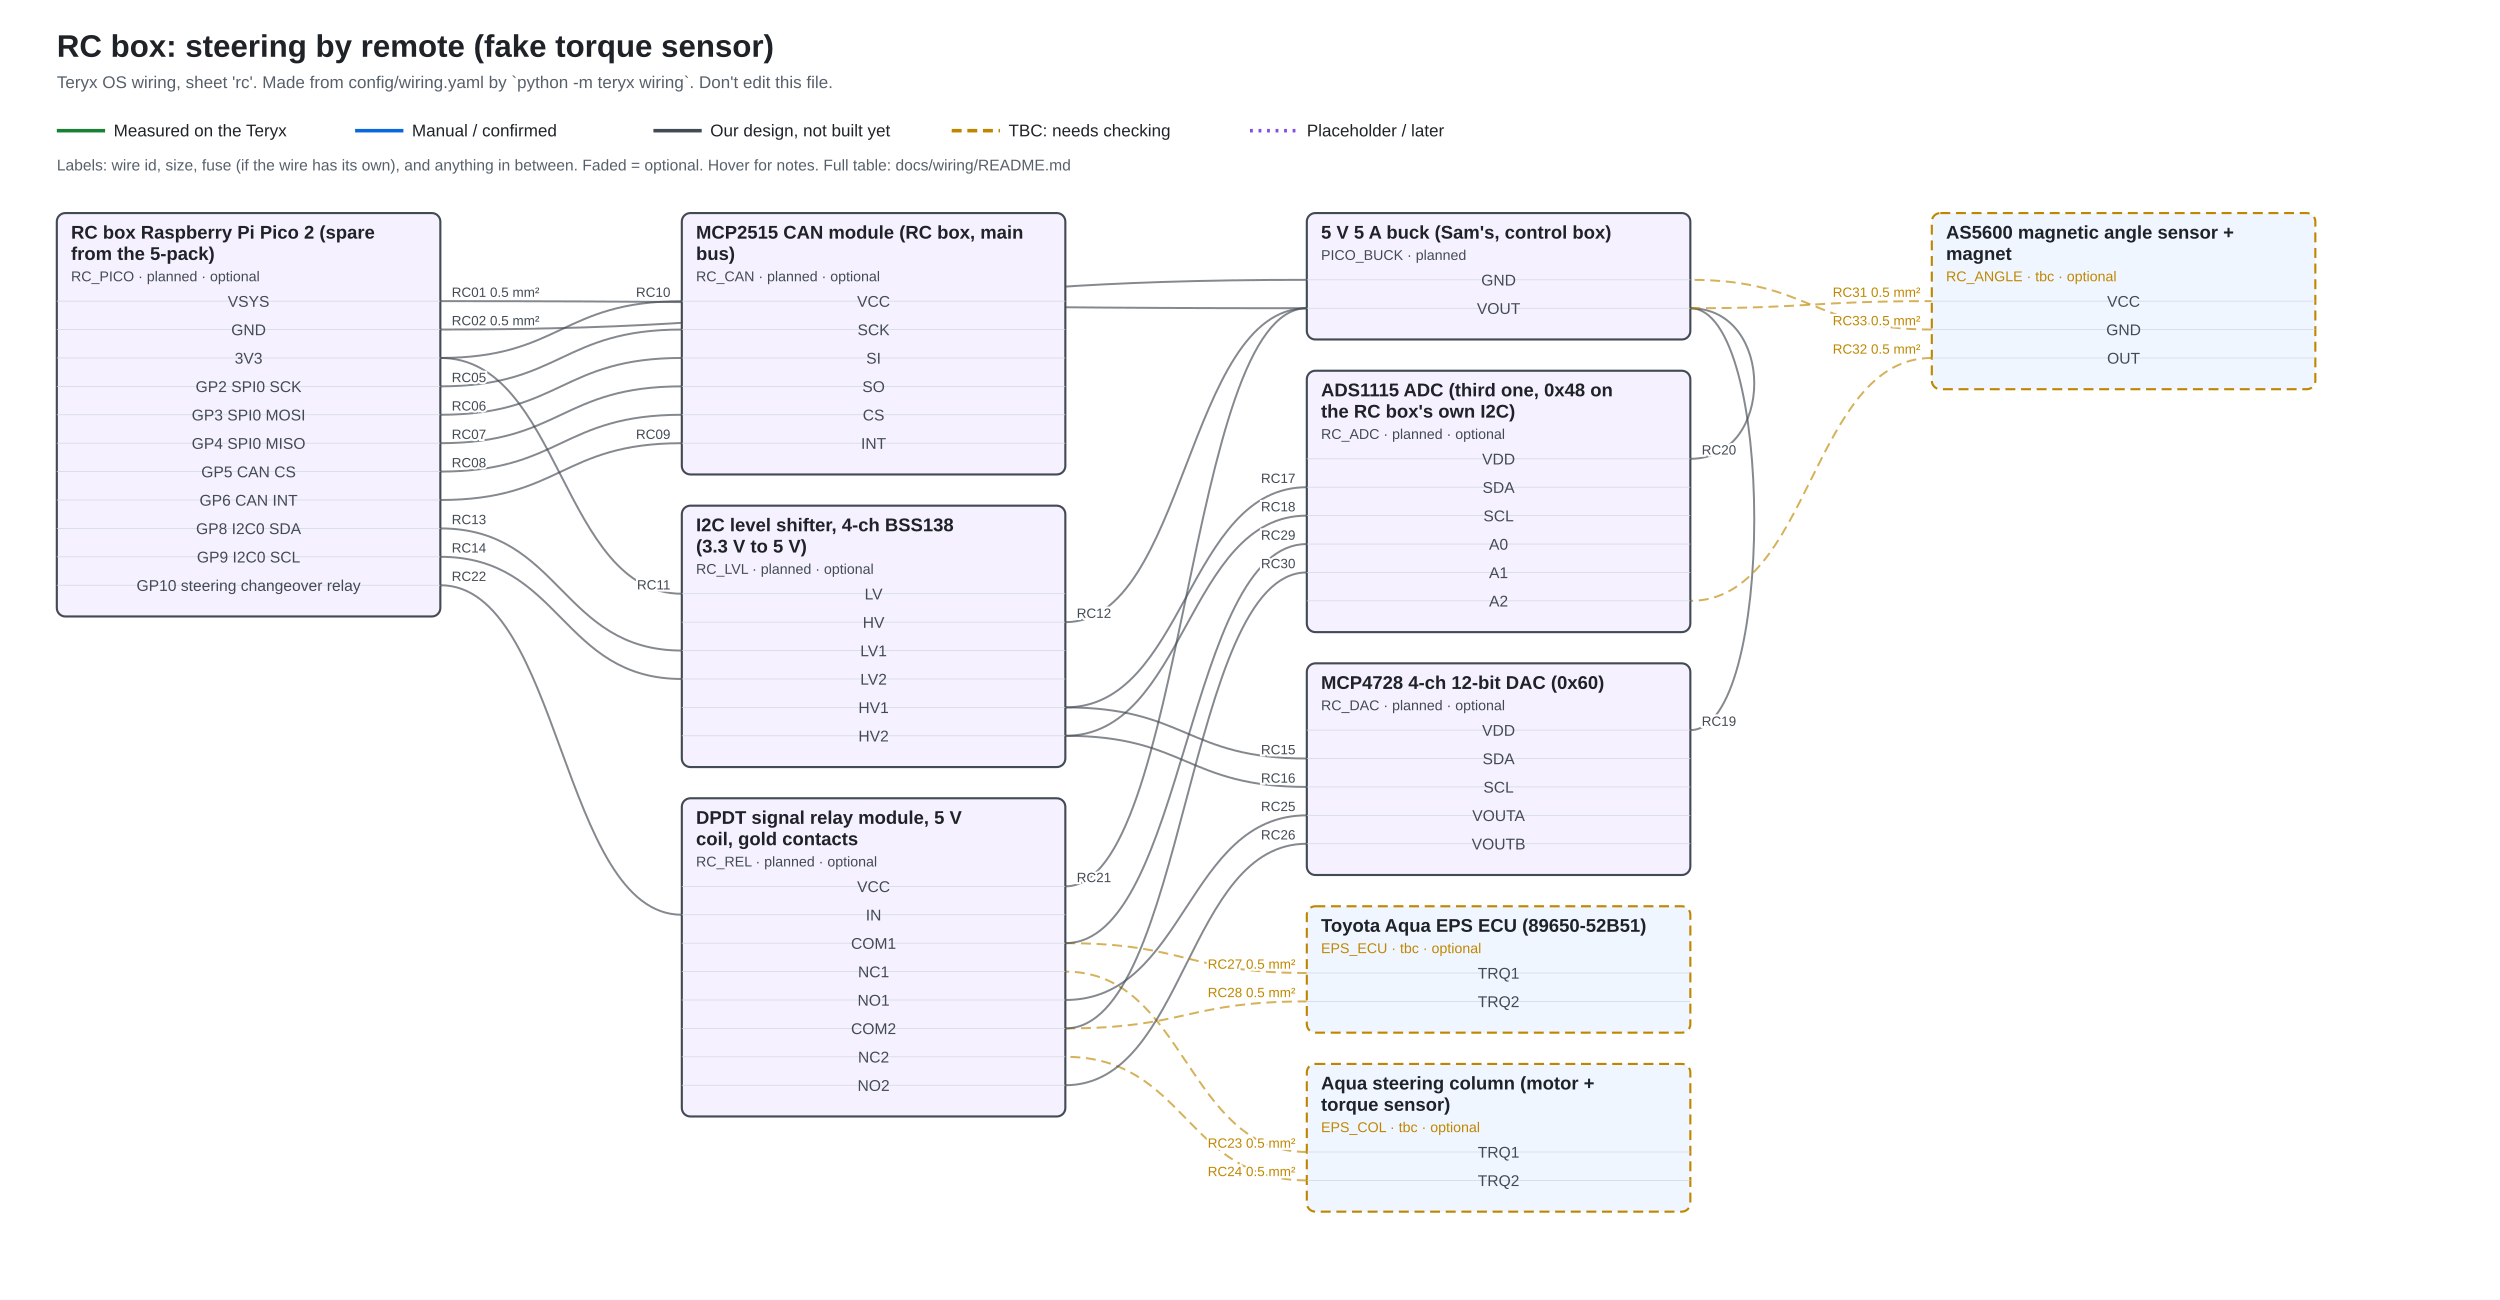
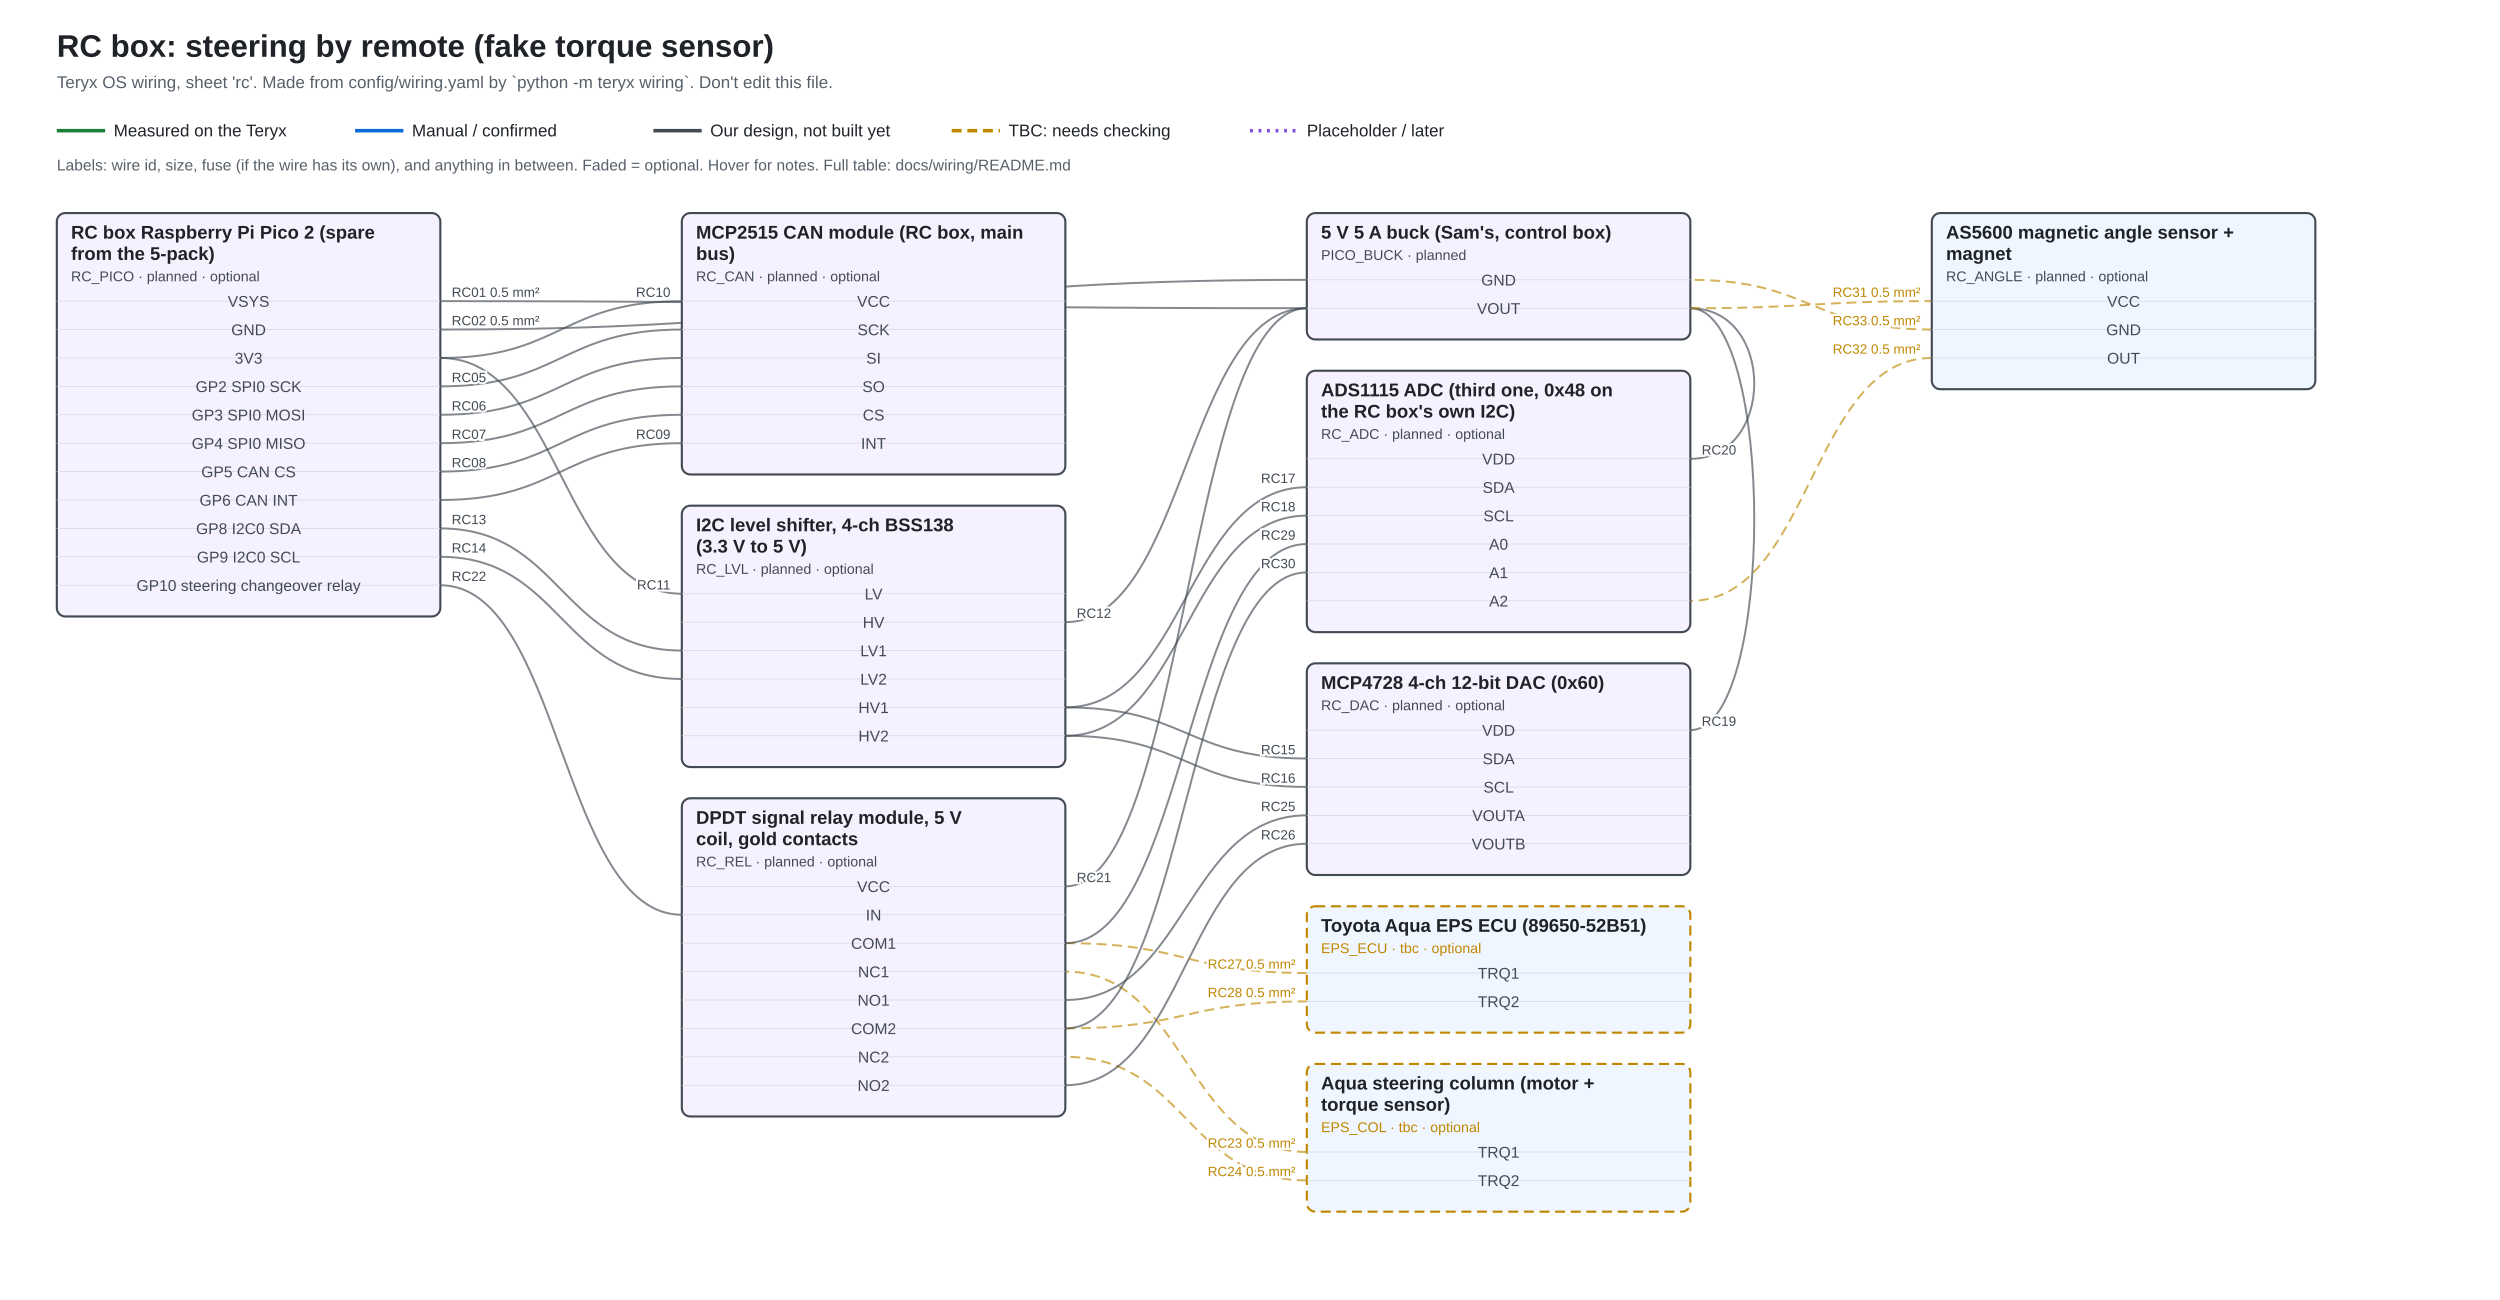
<svg xmlns="http://www.w3.org/2000/svg" viewBox="0 0 1760 915" width="1760" height="915" font-family="Arial, Helvetica, sans-serif" data-sheet="rc">
  <rect width="1760" height="915" fill="#ffffff" />
  <text x="40" y="40" font-size="22" text-anchor="start" font-weight="bold" fill="#1f2328">RC box: steering by remote (fake torque sensor)</text>
  <text x="40" y="62" font-size="12" text-anchor="start" font-weight="normal" fill="#57606a">Teryx OS wiring, sheet 'rc'. Made from config/wiring.yaml by `python -m teryx wiring`. Don't edit this file.</text>
  <line x1="40" y1="92" x2="74" y2="92" stroke="#1a7f37" stroke-width="2.5" />
  <text x="80" y="96" font-size="12" text-anchor="start" font-weight="normal" fill="#1f2328">Measured on the Teryx</text>
  <line x1="250" y1="92" x2="284" y2="92" stroke="#0969da" stroke-width="2.5" />
  <text x="290" y="96" font-size="12" text-anchor="start" font-weight="normal" fill="#1f2328">Manual / confirmed</text>
  <line x1="460" y1="92" x2="494" y2="92" stroke="#424a53" stroke-width="2.5" />
  <text x="500" y="96" font-size="12" text-anchor="start" font-weight="normal" fill="#1f2328">Our design, not built yet</text>
  <line x1="670" y1="92" x2="704" y2="92" stroke="#bf8700" stroke-width="2.5" stroke-dasharray="7 4" />
  <text x="710" y="96" font-size="12" text-anchor="start" font-weight="normal" fill="#1f2328">TBC: needs checking</text>
  <line x1="880" y1="92" x2="914" y2="92" stroke="#8250df" stroke-width="2.5" stroke-dasharray="2 4" />
  <text x="920" y="96" font-size="12" text-anchor="start" font-weight="normal" fill="#1f2328">Placeholder / later</text>
  <text x="40" y="120" font-size="11" text-anchor="start" font-weight="normal" fill="#57606a">Labels: wire id, size, fuse (if the wire has its own), and anything in between. Faded = optional. Hover for notes. Full table: docs/wiring/README.md</text>
  <g data-wire="RC01" data-from="PICO_BUCK.VOUT" data-to="RC_PICO.VSYS" data-status="planned">
    <path d="M920,217 C615,217 615,212 310,212" fill="none" stroke="#424a53" stroke-width="1.4" stroke-opacity="0.65" />
  </g>
  <g data-wire="RC02" data-from="RC_PICO.GND" data-to="PICO_BUCK.GND" data-status="planned">
    <path d="M310,232 C615,232 615,197 920,197" fill="none" stroke="#424a53" stroke-width="1.4" stroke-opacity="0.65" />
  </g>
  <g data-wire="RC05" data-from="RC_PICO.GP2" data-to="RC_CAN.SCK" data-status="planned">
    <path d="M310,272 C395,272 395,232 480,232" fill="none" stroke="#424a53" stroke-width="1.4" stroke-opacity="0.65" />
  </g>
  <g data-wire="RC06" data-from="RC_PICO.GP3" data-to="RC_CAN.SI" data-status="planned">
    <path d="M310,292 C395,292 395,252 480,252" fill="none" stroke="#424a53" stroke-width="1.4" stroke-opacity="0.65" />
  </g>
  <g data-wire="RC07" data-from="RC_PICO.GP4" data-to="RC_CAN.SO" data-status="planned">
    <path d="M310,312 C395,312 395,272 480,272" fill="none" stroke="#424a53" stroke-width="1.4" stroke-opacity="0.65" />
  </g>
  <g data-wire="RC08" data-from="RC_PICO.GP5" data-to="RC_CAN.CS" data-status="planned">
    <path d="M310,332 C395,332 395,292 480,292" fill="none" stroke="#424a53" stroke-width="1.4" stroke-opacity="0.65" />
  </g>
  <g data-wire="RC09" data-from="RC_CAN.INT" data-to="RC_PICO.GP6" data-status="planned">
    <path d="M480,312 C395,312 395,352 310,352" fill="none" stroke="#424a53" stroke-width="1.4" stroke-opacity="0.65" />
  </g>
  <g data-wire="RC10" data-from="RC_PICO.3V3" data-to="RC_CAN.VCC" data-status="planned">
    <path d="M310,252 C395,252 395,212 480,212" fill="none" stroke="#424a53" stroke-width="1.4" stroke-opacity="0.65" />
  </g>
  <g data-wire="RC11" data-from="RC_PICO.3V3" data-to="RC_LVL.LV" data-status="planned">
    <path d="M310,252 C395,252 395,418 480,418" fill="none" stroke="#424a53" stroke-width="1.4" stroke-opacity="0.65" />
  </g>
  <g data-wire="RC12" data-from="PICO_BUCK.VOUT" data-to="RC_LVL.HV" data-status="planned">
    <path d="M920,217 C835,217 835,438 750,438" fill="none" stroke="#424a53" stroke-width="1.4" stroke-opacity="0.65" />
  </g>
  <g data-wire="RC13" data-from="RC_PICO.GP8" data-to="RC_LVL.LV1" data-status="planned">
    <path d="M310,372 C395,372 395,458 480,458" fill="none" stroke="#424a53" stroke-width="1.4" stroke-opacity="0.65" />
  </g>
  <g data-wire="RC14" data-from="RC_PICO.GP9" data-to="RC_LVL.LV2" data-status="planned">
    <path d="M310,392 C395,392 395,478 480,478" fill="none" stroke="#424a53" stroke-width="1.4" stroke-opacity="0.65" />
  </g>
  <g data-wire="RC15" data-from="RC_LVL.HV1" data-to="RC_DAC.SDA" data-status="planned">
    <path d="M750,498 C835,498 835,534 920,534" fill="none" stroke="#424a53" stroke-width="1.4" stroke-opacity="0.65" />
  </g>
  <g data-wire="RC16" data-from="RC_LVL.HV2" data-to="RC_DAC.SCL" data-status="planned">
    <path d="M750,518 C835,518 835,554 920,554" fill="none" stroke="#424a53" stroke-width="1.4" stroke-opacity="0.65" />
  </g>
  <g data-wire="RC17" data-from="RC_LVL.HV1" data-to="RC_ADC.SDA" data-status="planned">
    <path d="M750,498 C835,498 835,343 920,343" fill="none" stroke="#424a53" stroke-width="1.4" stroke-opacity="0.65" />
  </g>
  <g data-wire="RC18" data-from="RC_LVL.HV2" data-to="RC_ADC.SCL" data-status="planned">
    <path d="M750,518 C835,518 835,363 920,363" fill="none" stroke="#424a53" stroke-width="1.4" stroke-opacity="0.65" />
  </g>
  <g data-wire="RC19" data-from="PICO_BUCK.VOUT" data-to="RC_DAC.VDD" data-status="planned">
    <path d="M1190,217 C1250,217 1250,514 1190,514" fill="none" stroke="#424a53" stroke-width="1.4" stroke-opacity="0.65" />
  </g>
  <g data-wire="RC20" data-from="PICO_BUCK.VOUT" data-to="RC_ADC.VDD" data-status="planned">
    <path d="M1190,217 C1250,217 1250,323 1190,323" fill="none" stroke="#424a53" stroke-width="1.4" stroke-opacity="0.65" />
  </g>
  <g data-wire="RC21" data-from="PICO_BUCK.VOUT" data-to="RC_REL.VCC" data-status="planned">
    <path d="M920,217 C835,217 835,624 750,624" fill="none" stroke="#424a53" stroke-width="1.4" stroke-opacity="0.65" />
  </g>
  <g data-wire="RC22" data-from="RC_PICO.GP10" data-to="RC_REL.IN" data-status="planned">
    <path d="M310,412 C395,412 395,644 480,644" fill="none" stroke="#424a53" stroke-width="1.4" stroke-opacity="0.65" />
  </g>
  <g data-wire="RC23" data-from="EPS_COL.TRQ1" data-to="RC_REL.NC1" data-status="tbc">
    <path d="M920,811 C835,811 835,684 750,684" fill="none" stroke="#bf8700" stroke-width="1.4" stroke-dasharray="7 4" stroke-opacity="0.65" />
  </g>
  <g data-wire="RC24" data-from="EPS_COL.TRQ2" data-to="RC_REL.NC2" data-status="tbc">
    <path d="M920,831 C835,831 835,744 750,744" fill="none" stroke="#bf8700" stroke-width="1.4" stroke-dasharray="7 4" stroke-opacity="0.65" />
  </g>
  <g data-wire="RC25" data-from="RC_DAC.VOUTA" data-to="RC_REL.NO1" data-status="planned">
    <path d="M920,574 C835,574 835,704 750,704" fill="none" stroke="#424a53" stroke-width="1.4" stroke-opacity="0.65" />
  </g>
  <g data-wire="RC26" data-from="RC_DAC.VOUTB" data-to="RC_REL.NO2" data-status="planned">
    <path d="M920,594 C835,594 835,764 750,764" fill="none" stroke="#424a53" stroke-width="1.4" stroke-opacity="0.65" />
  </g>
  <g data-wire="RC27" data-from="RC_REL.COM1" data-to="EPS_ECU.TRQ1" data-status="tbc">
    <path d="M750,664 C835,664 835,685 920,685" fill="none" stroke="#bf8700" stroke-width="1.4" stroke-dasharray="7 4" stroke-opacity="0.65" />
  </g>
  <g data-wire="RC28" data-from="RC_REL.COM2" data-to="EPS_ECU.TRQ2" data-status="tbc">
    <path d="M750,724 C835,724 835,705 920,705" fill="none" stroke="#bf8700" stroke-width="1.4" stroke-dasharray="7 4" stroke-opacity="0.65" />
  </g>
  <g data-wire="RC29" data-from="RC_REL.COM1" data-to="RC_ADC.A0" data-status="planned">
    <path d="M750,664 C835,664 835,383 920,383" fill="none" stroke="#424a53" stroke-width="1.4" stroke-opacity="0.65" />
  </g>
  <g data-wire="RC30" data-from="RC_REL.COM2" data-to="RC_ADC.A1" data-status="planned">
    <path d="M750,724 C835,724 835,403 920,403" fill="none" stroke="#424a53" stroke-width="1.4" stroke-opacity="0.65" />
  </g>
  <g data-wire="RC31" data-from="PICO_BUCK.VOUT" data-to="RC_ANGLE.VCC" data-status="tbc">
    <path d="M1190,217 C1275,217 1275,212 1360,212" fill="none" stroke="#bf8700" stroke-width="1.4" stroke-dasharray="7 4" stroke-opacity="0.65" />
  </g>
  <g data-wire="RC32" data-from="RC_ANGLE.OUT" data-to="RC_ADC.A2" data-status="tbc">
    <path d="M1360,252 C1275,252 1275,423 1190,423" fill="none" stroke="#bf8700" stroke-width="1.4" stroke-dasharray="7 4" stroke-opacity="0.65" />
  </g>
  <g data-wire="RC33" data-from="RC_ANGLE.GND" data-to="PICO_BUCK.GND" data-status="tbc">
    <path d="M1360,232 C1275,232 1275,197 1190,197" fill="none" stroke="#bf8700" stroke-width="1.4" stroke-dasharray="7 4" stroke-opacity="0.65" />
  </g>
  <g data-device="RC_PICO" data-status="planned">
    <rect x="40" y="150" width="270" height="284" rx="6" fill="#f6f1ff" stroke="#424a53" stroke-width="1.5" />
    <text x="50" y="168" font-size="13" text-anchor="start" font-weight="bold" fill="#1f2328">RC box Raspberry Pi Pico 2 (spare</text>
    <text x="50" y="183" font-size="13" text-anchor="start" font-weight="bold" fill="#1f2328">from the 5-pack)</text>
    <text x="50" y="198" font-size="10" text-anchor="start" font-weight="normal" fill="#424a53">RC_PICO · planned · optional</text>
    <line x1="40" y1="212" x2="310" y2="212" stroke="#d0d7de" stroke-width="0.5" />
    <text x="175" y="216" font-size="11" text-anchor="middle" font-weight="normal" fill="#424a53">VSYS</text>
    <line x1="40" y1="232" x2="310" y2="232" stroke="#d0d7de" stroke-width="0.5" />
    <text x="175" y="236" font-size="11" text-anchor="middle" font-weight="normal" fill="#424a53">GND</text>
    <line x1="40" y1="252" x2="310" y2="252" stroke="#d0d7de" stroke-width="0.5" />
    <text x="175" y="256" font-size="11" text-anchor="middle" font-weight="normal" fill="#424a53">3V3</text>
    <line x1="40" y1="272" x2="310" y2="272" stroke="#d0d7de" stroke-width="0.5" />
    <text x="175" y="276" font-size="11" text-anchor="middle" font-weight="normal" fill="#424a53">GP2  SPI0 SCK</text>
    <line x1="40" y1="292" x2="310" y2="292" stroke="#d0d7de" stroke-width="0.5" />
    <text x="175" y="296" font-size="11" text-anchor="middle" font-weight="normal" fill="#424a53">GP3  SPI0 MOSI</text>
    <line x1="40" y1="312" x2="310" y2="312" stroke="#d0d7de" stroke-width="0.5" />
    <text x="175" y="316" font-size="11" text-anchor="middle" font-weight="normal" fill="#424a53">GP4  SPI0 MISO</text>
    <line x1="40" y1="332" x2="310" y2="332" stroke="#d0d7de" stroke-width="0.5" />
    <text x="175" y="336" font-size="11" text-anchor="middle" font-weight="normal" fill="#424a53">GP5  CAN CS</text>
    <line x1="40" y1="352" x2="310" y2="352" stroke="#d0d7de" stroke-width="0.5" />
    <text x="175" y="356" font-size="11" text-anchor="middle" font-weight="normal" fill="#424a53">GP6  CAN INT</text>
    <line x1="40" y1="372" x2="310" y2="372" stroke="#d0d7de" stroke-width="0.5" />
    <text x="175" y="376" font-size="11" text-anchor="middle" font-weight="normal" fill="#424a53">GP8  I2C0 SDA</text>
    <line x1="40" y1="392" x2="310" y2="392" stroke="#d0d7de" stroke-width="0.5" />
    <text x="175" y="396" font-size="11" text-anchor="middle" font-weight="normal" fill="#424a53">GP9  I2C0 SCL</text>
    <line x1="40" y1="412" x2="310" y2="412" stroke="#d0d7de" stroke-width="0.5" />
    <text x="175" y="416" font-size="11" text-anchor="middle" font-weight="normal" fill="#424a53">GP10  steering changeover relay</text>
  </g>
  <g data-device="RC_CAN" data-status="planned">
    <rect x="480" y="150" width="270" height="184" rx="6" fill="#f6f1ff" stroke="#424a53" stroke-width="1.5" />
    <text x="490" y="168" font-size="13" text-anchor="start" font-weight="bold" fill="#1f2328">MCP2515 CAN module (RC box, main</text>
    <text x="490" y="183" font-size="13" text-anchor="start" font-weight="bold" fill="#1f2328">bus)</text>
    <text x="490" y="198" font-size="10" text-anchor="start" font-weight="normal" fill="#424a53">RC_CAN · planned · optional</text>
    <line x1="480" y1="212" x2="750" y2="212" stroke="#d0d7de" stroke-width="0.5" />
    <text x="615" y="216" font-size="11" text-anchor="middle" font-weight="normal" fill="#424a53">VCC</text>
    <line x1="480" y1="232" x2="750" y2="232" stroke="#d0d7de" stroke-width="0.5" />
    <text x="615" y="236" font-size="11" text-anchor="middle" font-weight="normal" fill="#424a53">SCK</text>
    <line x1="480" y1="252" x2="750" y2="252" stroke="#d0d7de" stroke-width="0.5" />
    <text x="615" y="256" font-size="11" text-anchor="middle" font-weight="normal" fill="#424a53">SI</text>
    <line x1="480" y1="272" x2="750" y2="272" stroke="#d0d7de" stroke-width="0.5" />
    <text x="615" y="276" font-size="11" text-anchor="middle" font-weight="normal" fill="#424a53">SO</text>
    <line x1="480" y1="292" x2="750" y2="292" stroke="#d0d7de" stroke-width="0.5" />
    <text x="615" y="296" font-size="11" text-anchor="middle" font-weight="normal" fill="#424a53">CS</text>
    <line x1="480" y1="312" x2="750" y2="312" stroke="#d0d7de" stroke-width="0.5" />
    <text x="615" y="316" font-size="11" text-anchor="middle" font-weight="normal" fill="#424a53">INT</text>
  </g>
  <g data-device="RC_LVL" data-status="planned">
    <rect x="480" y="356" width="270" height="184" rx="6" fill="#f6f1ff" stroke="#424a53" stroke-width="1.5" />
    <text x="490" y="374" font-size="13" text-anchor="start" font-weight="bold" fill="#1f2328">I2C level shifter, 4-ch BSS138</text>
    <text x="490" y="389" font-size="13" text-anchor="start" font-weight="bold" fill="#1f2328">(3.3 V to 5 V)</text>
    <text x="490" y="404" font-size="10" text-anchor="start" font-weight="normal" fill="#424a53">RC_LVL · planned · optional</text>
    <line x1="480" y1="418" x2="750" y2="418" stroke="#d0d7de" stroke-width="0.5" />
    <text x="615" y="422" font-size="11" text-anchor="middle" font-weight="normal" fill="#424a53">LV</text>
    <line x1="480" y1="438" x2="750" y2="438" stroke="#d0d7de" stroke-width="0.5" />
    <text x="615" y="442" font-size="11" text-anchor="middle" font-weight="normal" fill="#424a53">HV</text>
    <line x1="480" y1="458" x2="750" y2="458" stroke="#d0d7de" stroke-width="0.5" />
    <text x="615" y="462" font-size="11" text-anchor="middle" font-weight="normal" fill="#424a53">LV1</text>
    <line x1="480" y1="478" x2="750" y2="478" stroke="#d0d7de" stroke-width="0.5" />
    <text x="615" y="482" font-size="11" text-anchor="middle" font-weight="normal" fill="#424a53">LV2</text>
    <line x1="480" y1="498" x2="750" y2="498" stroke="#d0d7de" stroke-width="0.5" />
    <text x="615" y="502" font-size="11" text-anchor="middle" font-weight="normal" fill="#424a53">HV1</text>
    <line x1="480" y1="518" x2="750" y2="518" stroke="#d0d7de" stroke-width="0.5" />
    <text x="615" y="522" font-size="11" text-anchor="middle" font-weight="normal" fill="#424a53">HV2</text>
  </g>
  <g data-device="RC_REL" data-status="planned">
    <rect x="480" y="562" width="270" height="224" rx="6" fill="#f6f1ff" stroke="#424a53" stroke-width="1.5" />
    <text x="490" y="580" font-size="13" text-anchor="start" font-weight="bold" fill="#1f2328">DPDT signal relay module, 5 V</text>
    <text x="490" y="595" font-size="13" text-anchor="start" font-weight="bold" fill="#1f2328">coil, gold contacts</text>
    <text x="490" y="610" font-size="10" text-anchor="start" font-weight="normal" fill="#424a53">RC_REL · planned · optional</text>
    <line x1="480" y1="624" x2="750" y2="624" stroke="#d0d7de" stroke-width="0.5" />
    <text x="615" y="628" font-size="11" text-anchor="middle" font-weight="normal" fill="#424a53">VCC</text>
    <line x1="480" y1="644" x2="750" y2="644" stroke="#d0d7de" stroke-width="0.5" />
    <text x="615" y="648" font-size="11" text-anchor="middle" font-weight="normal" fill="#424a53">IN</text>
    <line x1="480" y1="664" x2="750" y2="664" stroke="#d0d7de" stroke-width="0.5" />
    <text x="615" y="668" font-size="11" text-anchor="middle" font-weight="normal" fill="#424a53">COM1</text>
    <line x1="480" y1="684" x2="750" y2="684" stroke="#d0d7de" stroke-width="0.5" />
    <text x="615" y="688" font-size="11" text-anchor="middle" font-weight="normal" fill="#424a53">NC1</text>
    <line x1="480" y1="704" x2="750" y2="704" stroke="#d0d7de" stroke-width="0.5" />
    <text x="615" y="708" font-size="11" text-anchor="middle" font-weight="normal" fill="#424a53">NO1</text>
    <line x1="480" y1="724" x2="750" y2="724" stroke="#d0d7de" stroke-width="0.5" />
    <text x="615" y="728" font-size="11" text-anchor="middle" font-weight="normal" fill="#424a53">COM2</text>
    <line x1="480" y1="744" x2="750" y2="744" stroke="#d0d7de" stroke-width="0.5" />
    <text x="615" y="748" font-size="11" text-anchor="middle" font-weight="normal" fill="#424a53">NC2</text>
    <line x1="480" y1="764" x2="750" y2="764" stroke="#d0d7de" stroke-width="0.5" />
    <text x="615" y="768" font-size="11" text-anchor="middle" font-weight="normal" fill="#424a53">NO2</text>
  </g>
  <g data-device="PICO_BUCK" data-status="planned">
    <rect x="920" y="150" width="270" height="89" rx="6" fill="#f6f1ff" stroke="#424a53" stroke-width="1.5" />
    <text x="930" y="168" font-size="13" text-anchor="start" font-weight="bold" fill="#1f2328">5 V 5 A buck (Sam's, control box)</text>
    <text x="930" y="183" font-size="10" text-anchor="start" font-weight="normal" fill="#424a53">PICO_BUCK · planned</text>
    <line x1="920" y1="197" x2="1190" y2="197" stroke="#d0d7de" stroke-width="0.5" />
    <text x="1055" y="201" font-size="11" text-anchor="middle" font-weight="normal" fill="#424a53">GND</text>
    <line x1="920" y1="217" x2="1190" y2="217" stroke="#d0d7de" stroke-width="0.5" />
    <text x="1055" y="221" font-size="11" text-anchor="middle" font-weight="normal" fill="#424a53">VOUT</text>
  </g>
  <g data-device="RC_ADC" data-status="planned">
    <rect x="920" y="261" width="270" height="184" rx="6" fill="#f6f1ff" stroke="#424a53" stroke-width="1.5" />
    <text x="930" y="279" font-size="13" text-anchor="start" font-weight="bold" fill="#1f2328">ADS1115 ADC (third one, 0x48 on</text>
    <text x="930" y="294" font-size="13" text-anchor="start" font-weight="bold" fill="#1f2328">the RC box's own I2C)</text>
    <text x="930" y="309" font-size="10" text-anchor="start" font-weight="normal" fill="#424a53">RC_ADC · planned · optional</text>
    <line x1="920" y1="323" x2="1190" y2="323" stroke="#d0d7de" stroke-width="0.5" />
    <text x="1055" y="327" font-size="11" text-anchor="middle" font-weight="normal" fill="#424a53">VDD</text>
    <line x1="920" y1="343" x2="1190" y2="343" stroke="#d0d7de" stroke-width="0.5" />
    <text x="1055" y="347" font-size="11" text-anchor="middle" font-weight="normal" fill="#424a53">SDA</text>
    <line x1="920" y1="363" x2="1190" y2="363" stroke="#d0d7de" stroke-width="0.5" />
    <text x="1055" y="367" font-size="11" text-anchor="middle" font-weight="normal" fill="#424a53">SCL</text>
    <line x1="920" y1="383" x2="1190" y2="383" stroke="#d0d7de" stroke-width="0.5" />
    <text x="1055" y="387" font-size="11" text-anchor="middle" font-weight="normal" fill="#424a53">A0</text>
    <line x1="920" y1="403" x2="1190" y2="403" stroke="#d0d7de" stroke-width="0.5" />
    <text x="1055" y="407" font-size="11" text-anchor="middle" font-weight="normal" fill="#424a53">A1</text>
    <line x1="920" y1="423" x2="1190" y2="423" stroke="#d0d7de" stroke-width="0.5" />
    <text x="1055" y="427" font-size="11" text-anchor="middle" font-weight="normal" fill="#424a53">A2</text>
  </g>
  <g data-device="RC_DAC" data-status="planned">
    <rect x="920" y="467" width="270" height="149" rx="6" fill="#f6f1ff" stroke="#424a53" stroke-width="1.5" />
    <text x="930" y="485" font-size="13" text-anchor="start" font-weight="bold" fill="#1f2328">MCP4728 4-ch 12-bit DAC (0x60)</text>
    <text x="930" y="500" font-size="10" text-anchor="start" font-weight="normal" fill="#424a53">RC_DAC · planned · optional</text>
    <line x1="920" y1="514" x2="1190" y2="514" stroke="#d0d7de" stroke-width="0.5" />
    <text x="1055" y="518" font-size="11" text-anchor="middle" font-weight="normal" fill="#424a53">VDD</text>
    <line x1="920" y1="534" x2="1190" y2="534" stroke="#d0d7de" stroke-width="0.5" />
    <text x="1055" y="538" font-size="11" text-anchor="middle" font-weight="normal" fill="#424a53">SDA</text>
    <line x1="920" y1="554" x2="1190" y2="554" stroke="#d0d7de" stroke-width="0.5" />
    <text x="1055" y="558" font-size="11" text-anchor="middle" font-weight="normal" fill="#424a53">SCL</text>
    <line x1="920" y1="574" x2="1190" y2="574" stroke="#d0d7de" stroke-width="0.5" />
    <text x="1055" y="578" font-size="11" text-anchor="middle" font-weight="normal" fill="#424a53">VOUTA</text>
    <line x1="920" y1="594" x2="1190" y2="594" stroke="#d0d7de" stroke-width="0.5" />
    <text x="1055" y="598" font-size="11" text-anchor="middle" font-weight="normal" fill="#424a53">VOUTB</text>
  </g>
  <g data-device="EPS_ECU" data-status="tbc">
    <rect x="920" y="638" width="270" height="89" rx="6" fill="#f0f6ff" stroke="#bf8700" stroke-width="1.5" stroke-dasharray="7 4" />
    <text x="930" y="656" font-size="13" text-anchor="start" font-weight="bold" fill="#1f2328">Toyota Aqua EPS ECU (89650-52B51)</text>
    <text x="930" y="671" font-size="10" text-anchor="start" font-weight="normal" fill="#bf8700">EPS_ECU · tbc · optional</text>
    <line x1="920" y1="685" x2="1190" y2="685" stroke="#d0d7de" stroke-width="0.5" />
    <text x="1055" y="689" font-size="11" text-anchor="middle" font-weight="normal" fill="#424a53">TRQ1</text>
    <line x1="920" y1="705" x2="1190" y2="705" stroke="#d0d7de" stroke-width="0.5" />
    <text x="1055" y="709" font-size="11" text-anchor="middle" font-weight="normal" fill="#424a53">TRQ2</text>
  </g>
  <g data-device="EPS_COL" data-status="tbc">
    <rect x="920" y="749" width="270" height="104" rx="6" fill="#f0f6ff" stroke="#bf8700" stroke-width="1.5" stroke-dasharray="7 4" />
    <text x="930" y="767" font-size="13" text-anchor="start" font-weight="bold" fill="#1f2328">Aqua steering column (motor +</text>
    <text x="930" y="782" font-size="13" text-anchor="start" font-weight="bold" fill="#1f2328">torque sensor)</text>
    <text x="930" y="797" font-size="10" text-anchor="start" font-weight="normal" fill="#bf8700">EPS_COL · tbc · optional</text>
    <line x1="920" y1="811" x2="1190" y2="811" stroke="#d0d7de" stroke-width="0.5" />
    <text x="1055" y="815" font-size="11" text-anchor="middle" font-weight="normal" fill="#424a53">TRQ1</text>
    <line x1="920" y1="831" x2="1190" y2="831" stroke="#d0d7de" stroke-width="0.5" />
    <text x="1055" y="835" font-size="11" text-anchor="middle" font-weight="normal" fill="#424a53">TRQ2</text>
  </g>
-   <g data-device="RC_ANGLE" data-status="tbc">
-     <rect x="1360" y="150" width="270" height="124" rx="6" fill="#f0f6ff" stroke="#bf8700" stroke-width="1.5" stroke-dasharray="7 4" />
+   <g data-device="RC_ANGLE" data-status="planned">
+     <rect x="1360" y="150" width="270" height="124" rx="6" fill="#f0f6ff" stroke="#424a53" stroke-width="1.5" />
    <text x="1370" y="168" font-size="13" text-anchor="start" font-weight="bold" fill="#1f2328">AS5600 magnetic angle sensor +</text>
    <text x="1370" y="183" font-size="13" text-anchor="start" font-weight="bold" fill="#1f2328">magnet</text>
-     <text x="1370" y="198" font-size="10" text-anchor="start" font-weight="normal" fill="#bf8700">RC_ANGLE · tbc · optional</text>
+     <text x="1370" y="198" font-size="10" text-anchor="start" font-weight="normal" fill="#424a53">RC_ANGLE · planned · optional</text>
    <line x1="1360" y1="212" x2="1630" y2="212" stroke="#d0d7de" stroke-width="0.5" />
    <text x="1495" y="216" font-size="11" text-anchor="middle" font-weight="normal" fill="#424a53">VCC</text>
    <line x1="1360" y1="232" x2="1630" y2="232" stroke="#d0d7de" stroke-width="0.5" />
    <text x="1495" y="236" font-size="11" text-anchor="middle" font-weight="normal" fill="#424a53">GND</text>
    <line x1="1360" y1="252" x2="1630" y2="252" stroke="#d0d7de" stroke-width="0.5" />
    <text x="1495" y="256" font-size="11" text-anchor="middle" font-weight="normal" fill="#424a53">OUT</text>
  </g>
  <text x="318" y="209" font-size="9.5" text-anchor="start" font-weight="normal" fill="#424a53" stroke="#ffffff" stroke-width="3" paint-order="stroke">RC01  0.5 mm²</text>
  <text x="318" y="229" font-size="9.5" text-anchor="start" font-weight="normal" fill="#424a53" stroke="#ffffff" stroke-width="3" paint-order="stroke">RC02  0.5 mm²</text>
  <text x="318" y="269" font-size="9.5" text-anchor="start" font-weight="normal" fill="#424a53" stroke="#ffffff" stroke-width="3" paint-order="stroke">RC05</text>
  <text x="318" y="289" font-size="9.5" text-anchor="start" font-weight="normal" fill="#424a53" stroke="#ffffff" stroke-width="3" paint-order="stroke">RC06</text>
  <text x="318" y="309" font-size="9.5" text-anchor="start" font-weight="normal" fill="#424a53" stroke="#ffffff" stroke-width="3" paint-order="stroke">RC07</text>
  <text x="318" y="329" font-size="9.5" text-anchor="start" font-weight="normal" fill="#424a53" stroke="#ffffff" stroke-width="3" paint-order="stroke">RC08</text>
  <text x="472" y="309" font-size="9.5" text-anchor="end" font-weight="normal" fill="#424a53" stroke="#ffffff" stroke-width="3" paint-order="stroke">RC09</text>
  <text x="472" y="209" font-size="9.5" text-anchor="end" font-weight="normal" fill="#424a53" stroke="#ffffff" stroke-width="3" paint-order="stroke">RC10</text>
  <text x="472" y="415" font-size="9.5" text-anchor="end" font-weight="normal" fill="#424a53" stroke="#ffffff" stroke-width="3" paint-order="stroke">RC11</text>
  <text x="758" y="435" font-size="9.5" text-anchor="start" font-weight="normal" fill="#424a53" stroke="#ffffff" stroke-width="3" paint-order="stroke">RC12</text>
  <text x="318" y="369" font-size="9.5" text-anchor="start" font-weight="normal" fill="#424a53" stroke="#ffffff" stroke-width="3" paint-order="stroke">RC13</text>
  <text x="318" y="389" font-size="9.5" text-anchor="start" font-weight="normal" fill="#424a53" stroke="#ffffff" stroke-width="3" paint-order="stroke">RC14</text>
  <text x="912" y="531" font-size="9.5" text-anchor="end" font-weight="normal" fill="#424a53" stroke="#ffffff" stroke-width="3" paint-order="stroke">RC15</text>
  <text x="912" y="551" font-size="9.5" text-anchor="end" font-weight="normal" fill="#424a53" stroke="#ffffff" stroke-width="3" paint-order="stroke">RC16</text>
  <text x="912" y="340" font-size="9.5" text-anchor="end" font-weight="normal" fill="#424a53" stroke="#ffffff" stroke-width="3" paint-order="stroke">RC17</text>
  <text x="912" y="360" font-size="9.5" text-anchor="end" font-weight="normal" fill="#424a53" stroke="#ffffff" stroke-width="3" paint-order="stroke">RC18</text>
  <text x="1198" y="511" font-size="9.5" text-anchor="start" font-weight="normal" fill="#424a53" stroke="#ffffff" stroke-width="3" paint-order="stroke">RC19</text>
  <text x="1198" y="320" font-size="9.5" text-anchor="start" font-weight="normal" fill="#424a53" stroke="#ffffff" stroke-width="3" paint-order="stroke">RC20</text>
  <text x="758" y="621" font-size="9.5" text-anchor="start" font-weight="normal" fill="#424a53" stroke="#ffffff" stroke-width="3" paint-order="stroke">RC21</text>
  <text x="318" y="409" font-size="9.5" text-anchor="start" font-weight="normal" fill="#424a53" stroke="#ffffff" stroke-width="3" paint-order="stroke">RC22</text>
  <text x="912" y="808" font-size="9.5" text-anchor="end" font-weight="normal" fill="#bf8700" stroke="#ffffff" stroke-width="3" paint-order="stroke">RC23  0.5 mm²</text>
  <text x="912" y="828" font-size="9.5" text-anchor="end" font-weight="normal" fill="#bf8700" stroke="#ffffff" stroke-width="3" paint-order="stroke">RC24  0.5 mm²</text>
  <text x="912" y="571" font-size="9.5" text-anchor="end" font-weight="normal" fill="#424a53" stroke="#ffffff" stroke-width="3" paint-order="stroke">RC25</text>
  <text x="912" y="591" font-size="9.5" text-anchor="end" font-weight="normal" fill="#424a53" stroke="#ffffff" stroke-width="3" paint-order="stroke">RC26</text>
  <text x="912" y="682" font-size="9.5" text-anchor="end" font-weight="normal" fill="#bf8700" stroke="#ffffff" stroke-width="3" paint-order="stroke">RC27  0.5 mm²</text>
  <text x="912" y="702" font-size="9.5" text-anchor="end" font-weight="normal" fill="#bf8700" stroke="#ffffff" stroke-width="3" paint-order="stroke">RC28  0.5 mm²</text>
  <text x="912" y="380" font-size="9.5" text-anchor="end" font-weight="normal" fill="#424a53" stroke="#ffffff" stroke-width="3" paint-order="stroke">RC29</text>
  <text x="912" y="400" font-size="9.5" text-anchor="end" font-weight="normal" fill="#424a53" stroke="#ffffff" stroke-width="3" paint-order="stroke">RC30</text>
  <text x="1352" y="209" font-size="9.5" text-anchor="end" font-weight="normal" fill="#bf8700" stroke="#ffffff" stroke-width="3" paint-order="stroke">RC31  0.5 mm²</text>
  <text x="1352" y="249" font-size="9.5" text-anchor="end" font-weight="normal" fill="#bf8700" stroke="#ffffff" stroke-width="3" paint-order="stroke">RC32  0.5 mm²</text>
  <text x="1352" y="229" font-size="9.5" text-anchor="end" font-weight="normal" fill="#bf8700" stroke="#ffffff" stroke-width="3" paint-order="stroke">RC33  0.5 mm²</text>
</svg>
